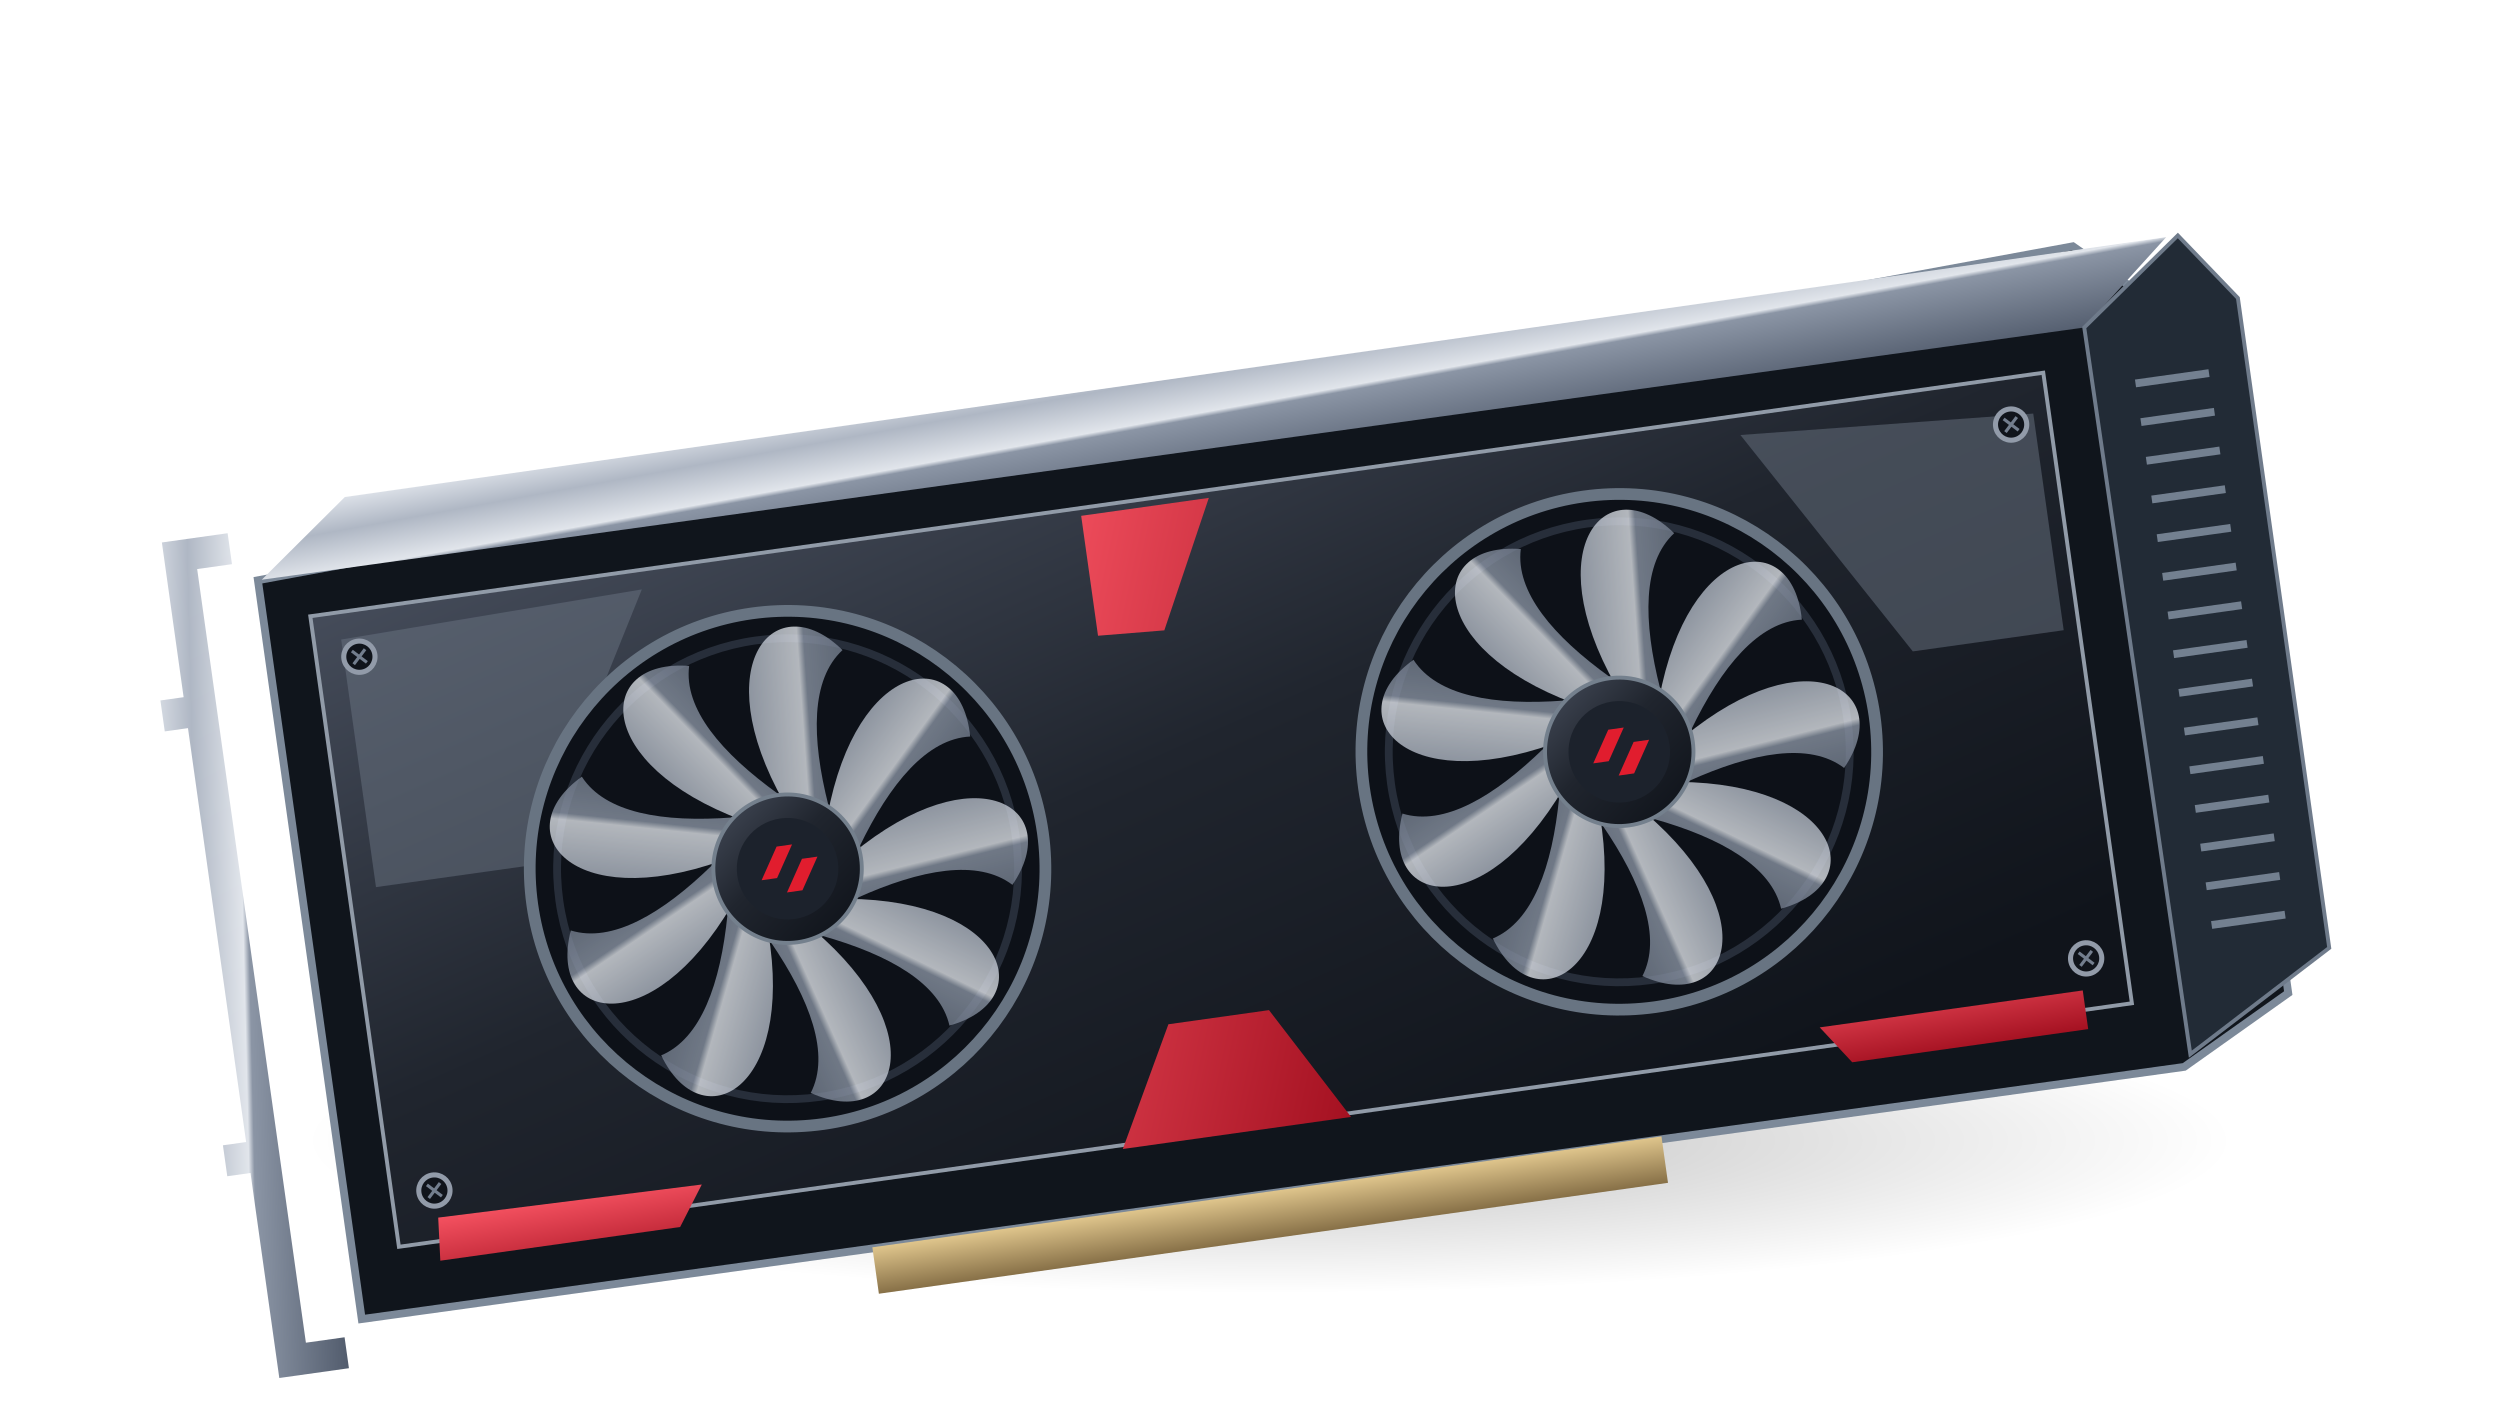
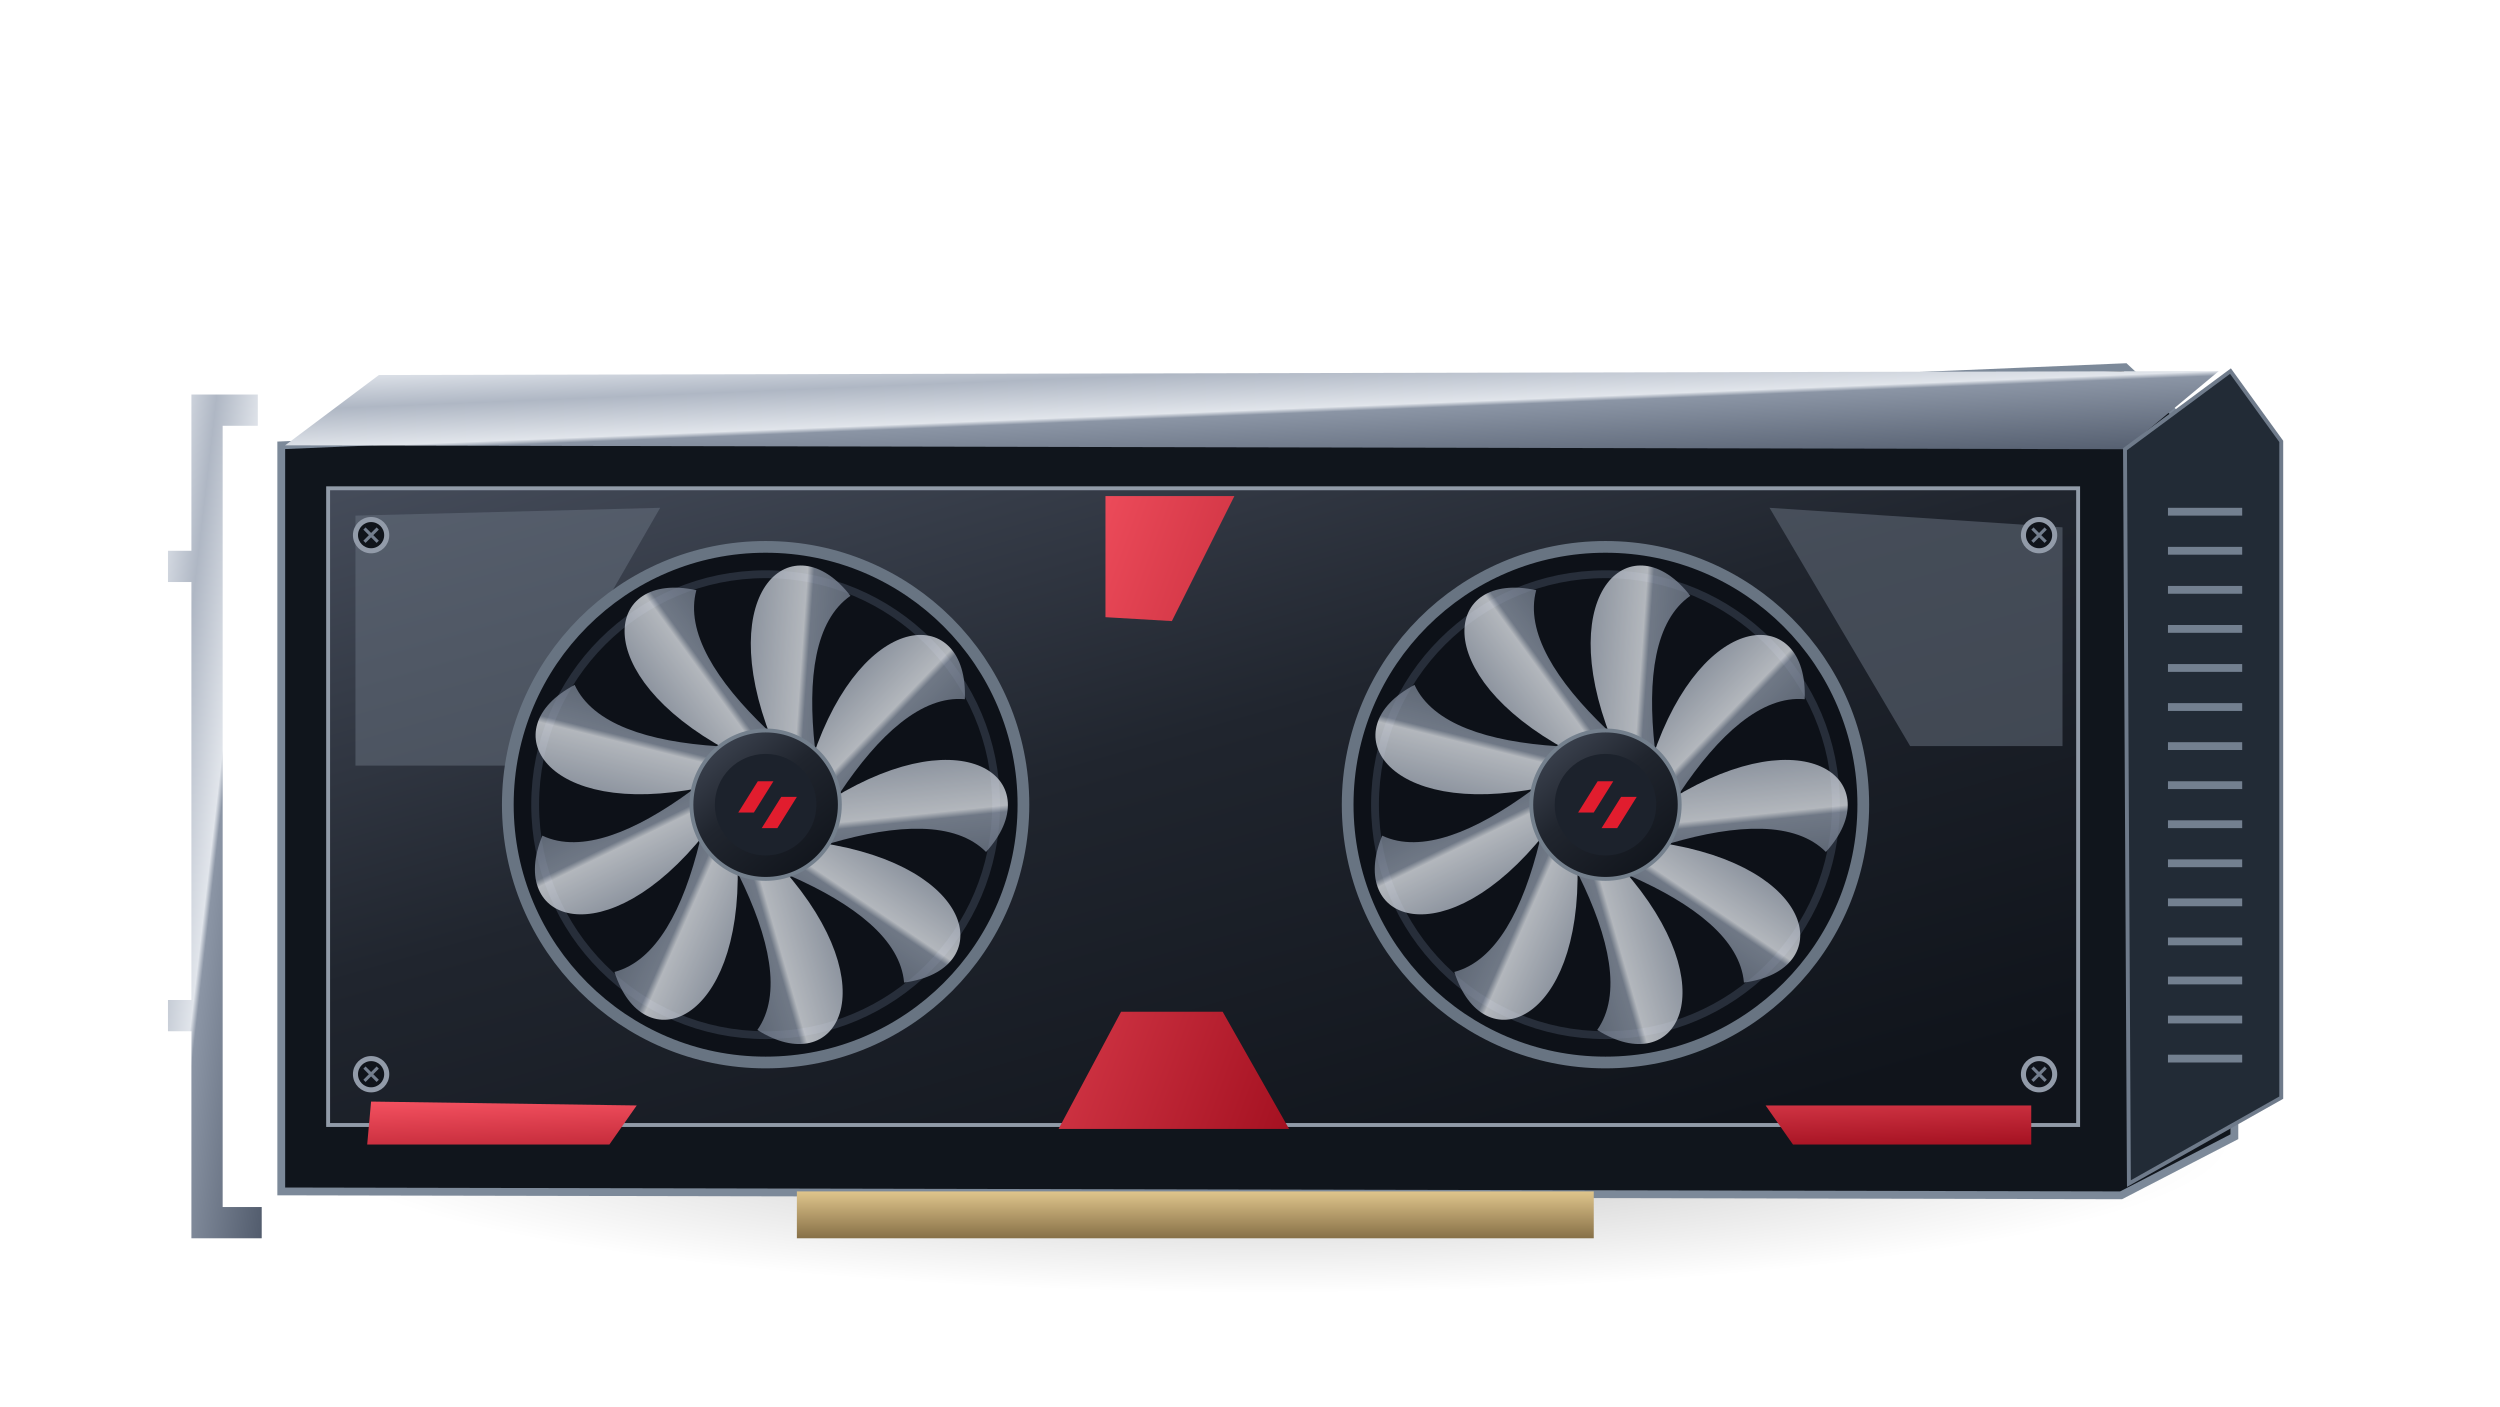
<svg xmlns="http://www.w3.org/2000/svg" viewBox="0 0 640 360" width="640" height="360" fill="none">
  <defs>
    <linearGradient id="metal" x1="0" y1="0" x2="1" y2="1">
      <stop stop-color="#e5e9ef" />
      <stop offset=".25" stop-color="#afb7c4" />
      <stop offset=".5" stop-color="#e1e5eb" />
      <stop offset=".53" stop-color="#8b95a5" />
      <stop offset="1" stop-color="#535d6e" />
    </linearGradient>
    <linearGradient id="shell" x1="0" y1="0" x2=".8" y2="1">
      <stop stop-color="#454c5a" />
      <stop offset=".48" stop-color="#20252e" />
      <stop offset="1" stop-color="#10141b" />
    </linearGradient>
    <linearGradient id="board" x1="0" y1="0" x2="1" y2="1">
      <stop stop-color="#414b50" />
      <stop offset="1" stop-color="#1d282a" />
    </linearGradient>
    <linearGradient id="gold" x1="0" y1="0" x2="0" y2="1">
      <stop stop-color="#dfc58c" />
      <stop offset="1" stop-color="#877047" />
    </linearGradient>
    <linearGradient id="accent" x1="0" y1="0" x2="1" y2="1">
      <stop stop-color="#f45160" />
      <stop offset="1" stop-color="#a41121" />
    </linearGradient>
    <radialGradient id="shadow">
      <stop stop-color="#000" stop-opacity=".26" />
      <stop offset="1" stop-color="#000" stop-opacity="0" />
    </radialGradient>
  </defs>
  <ellipse cx="325" cy="292" rx="248" ry="39" fill="url(#shadow)" />
-   <g transform="translate(46 48) rotate(-8 270 126)">
+   <g transform="translate(46 48)">
    <path d="M26 66 498 46l28 26v171l-29 15-471-1Z" fill="#10151c" stroke="#7c8999" stroke-width="2" />
    <path d="m27 66 24-18 471-1-24 20Z" fill="url(#metal)" />
    <path d="m498 67 27-20 13 18v168l-39 22Z" fill="#222b36" stroke="#6f7b8b" />
    <path d="M509 83h19" stroke="#738090" stroke-width="2" />
    <path d="M509 93h19" stroke="#738090" stroke-width="2" />
    <path d="M509 103h19" stroke="#738090" stroke-width="2" />
    <path d="M509 113h19" stroke="#738090" stroke-width="2" />
    <path d="M509 123h19" stroke="#738090" stroke-width="2" />
    <path d="M509 133h19" stroke="#738090" stroke-width="2" />
    <path d="M509 143h19" stroke="#738090" stroke-width="2" />
    <path d="M509 153h19" stroke="#738090" stroke-width="2" />
    <path d="M509 163h19" stroke="#738090" stroke-width="2" />
    <path d="M509 173h19" stroke="#738090" stroke-width="2" />
    <path d="M509 183h19" stroke="#738090" stroke-width="2" />
    <path d="M509 193h19" stroke="#738090" stroke-width="2" />
    <path d="M509 203h19" stroke="#738090" stroke-width="2" />
    <path d="M509 213h19" stroke="#738090" stroke-width="2" />
    <path d="M509 223h19" stroke="#738090" stroke-width="2" />
    <path d="M38 77h448v163H38Z" fill="url(#shell)" stroke="#919ba8" />
    <path d="m45 84 78-2-38 66H45Zm437 3-75-5 36 61h39Z" fill="#697382" opacity=".5" />
    <path d="M237 79h33l-16 32-17-1ZM241 211h26l17 30h-59Z" fill="url(#accent)" />
    <g transform="translate(150 158)">
      <circle r="66" fill="#0d1118" stroke="#687482" stroke-width="3" />
      <circle r="59" fill="none" stroke="#272e3a" stroke-width="2" />
      <path d="M12-12C25-51 52-51 51-27 40-28 29-18 19-3Z" transform="rotate(0)" fill="url(#metal)" opacity=".78" />
      <path d="M12-12C25-51 52-51 51-27 40-28 29-18 19-3Z" transform="rotate(40)" fill="url(#metal)" opacity=".78" />
      <path d="M12-12C25-51 52-51 51-27 40-28 29-18 19-3Z" transform="rotate(80)" fill="url(#metal)" opacity=".78" />
      <path d="M12-12C25-51 52-51 51-27 40-28 29-18 19-3Z" transform="rotate(120)" fill="url(#metal)" opacity=".78" />
      <path d="M12-12C25-51 52-51 51-27 40-28 29-18 19-3Z" transform="rotate(160)" fill="url(#metal)" opacity=".78" />
      <path d="M12-12C25-51 52-51 51-27 40-28 29-18 19-3Z" transform="rotate(200)" fill="url(#metal)" opacity=".78" />
      <path d="M12-12C25-51 52-51 51-27 40-28 29-18 19-3Z" transform="rotate(240)" fill="url(#metal)" opacity=".78" />
      <path d="M12-12C25-51 52-51 51-27 40-28 29-18 19-3Z" transform="rotate(280)" fill="url(#metal)" opacity=".78" />
      <path d="M12-12C25-51 52-51 51-27 40-28 29-18 19-3Z" transform="rotate(320)" fill="url(#metal)" opacity=".78" />
      <circle r="19" fill="url(#shell)" stroke="#74808d" />
      <circle r="13" fill="#1c222c" />
      <path d="m-7 2 5-8h4l-5 8Zm6 4 5-8h4L3 6Z" fill="#e11d2e" />
    </g>
    <g transform="translate(365 158)">
      <circle r="66" fill="#0d1118" stroke="#687482" stroke-width="3" />
      <circle r="59" fill="none" stroke="#272e3a" stroke-width="2" />
      <path d="M12-12C25-51 52-51 51-27 40-28 29-18 19-3Z" transform="rotate(0)" fill="url(#metal)" opacity=".78" />
      <path d="M12-12C25-51 52-51 51-27 40-28 29-18 19-3Z" transform="rotate(40)" fill="url(#metal)" opacity=".78" />
      <path d="M12-12C25-51 52-51 51-27 40-28 29-18 19-3Z" transform="rotate(80)" fill="url(#metal)" opacity=".78" />
      <path d="M12-12C25-51 52-51 51-27 40-28 29-18 19-3Z" transform="rotate(120)" fill="url(#metal)" opacity=".78" />
      <path d="M12-12C25-51 52-51 51-27 40-28 29-18 19-3Z" transform="rotate(160)" fill="url(#metal)" opacity=".78" />
      <path d="M12-12C25-51 52-51 51-27 40-28 29-18 19-3Z" transform="rotate(200)" fill="url(#metal)" opacity=".78" />
      <path d="M12-12C25-51 52-51 51-27 40-28 29-18 19-3Z" transform="rotate(240)" fill="url(#metal)" opacity=".78" />
      <path d="M12-12C25-51 52-51 51-27 40-28 29-18 19-3Z" transform="rotate(280)" fill="url(#metal)" opacity=".78" />
      <path d="M12-12C25-51 52-51 51-27 40-28 29-18 19-3Z" transform="rotate(320)" fill="url(#metal)" opacity=".78" />
      <circle r="19" fill="url(#shell)" stroke="#74808d" />
      <circle r="13" fill="#1c222c" />
      <path d="m-7 2 5-8h4l-5 8Zm6 4 5-8h4L3 6Z" fill="#e11d2e" />
    </g>
    <path d="m49 234 68 1-7 10H48Zm357 1h68v10h-61Z" fill="url(#accent)" />
    <g transform="translate(49 89)">
      <circle r="4" fill="#10141b" stroke="#929ba9" stroke-width="1.3" />
      <path d="m-1.7-1.7 3.4 3.4m-3.4 0 3.4-3.4" stroke="#737e8e" stroke-width=".8" />
    </g>
    <g transform="translate(49 227)">
      <circle r="4" fill="#10141b" stroke="#929ba9" stroke-width="1.3" />
      <path d="m-1.7-1.7 3.4 3.4m-3.4 0 3.4-3.4" stroke="#737e8e" stroke-width=".8" />
    </g>
    <g transform="translate(476 89)">
      <circle r="4" fill="#10141b" stroke="#929ba9" stroke-width="1.3" />
      <path d="m-1.7-1.7 3.4 3.4m-3.4 0 3.4-3.4" stroke="#737e8e" stroke-width=".8" />
    </g>
    <g transform="translate(476 227)">
      <circle r="4" fill="#10141b" stroke="#929ba9" stroke-width="1.3" />
      <path d="m-1.7-1.7 3.4 3.4m-3.4 0 3.4-3.4" stroke="#737e8e" stroke-width=".8" />
    </g>
    <path d="M158 257h204v12H158Z" fill="url(#gold)" />
    <path d="M164259v8" stroke="#513f2b" stroke-width="1.2" />
    <path d="M169.626v8" stroke="#513f2b" stroke-width="1.2" />
    <path d="M175.226v8" stroke="#513f2b" stroke-width="1.2" />
    <path d="M180.826v8" stroke="#513f2b" stroke-width="1.2" />
    <path d="M186.426v8" stroke="#513f2b" stroke-width="1.2" />
    <path d="M192259v8" stroke="#513f2b" stroke-width="1.2" />
    <path d="M197.626v8" stroke="#513f2b" stroke-width="1.2" />
    <path d="M203.226v8" stroke="#513f2b" stroke-width="1.2" />
    <path d="M208.826v8" stroke="#513f2b" stroke-width="1.2" />
    <path d="M214.426v8" stroke="#513f2b" stroke-width="1.2" />
    <path d="M220259v8" stroke="#513f2b" stroke-width="1.2" />
    <path d="M225.626v8" stroke="#513f2b" stroke-width="1.2" />
    <path d="M231.226v8" stroke="#513f2b" stroke-width="1.2" />
    <path d="M236.826v8" stroke="#513f2b" stroke-width="1.2" />
    <path d="M242.4v8" stroke="#513f2b" stroke-width="1.2" />
    <path d="M248259v8" stroke="#513f2b" stroke-width="1.2" />
    <path d="M253.626v8" stroke="#513f2b" stroke-width="1.2" />
    <path d="M259.226v8" stroke="#513f2b" stroke-width="1.2" />
    <path d="M264.826v8" stroke="#513f2b" stroke-width="1.2" />
    <path d="M270.426v8" stroke="#513f2b" stroke-width="1.2" />
    <path d="M276259v8" stroke="#513f2b" stroke-width="1.2" />
    <path d="M281.626v8" stroke="#513f2b" stroke-width="1.2" />
    <path d="M287.226v8" stroke="#513f2b" stroke-width="1.2" />
    <path d="M292.8v8" stroke="#513f2b" stroke-width="1.2" />
    <path d="M298.426v8" stroke="#513f2b" stroke-width="1.2" />
    <path d="M304259v8" stroke="#513f2b" stroke-width="1.2" />
    <path d="M309.626v8" stroke="#513f2b" stroke-width="1.2" />
    <path d="M315.226v8" stroke="#513f2b" stroke-width="1.2" />
    <path d="M320.8v8" stroke="#513f2b" stroke-width="1.2" />
    <path d="M326.426v8" stroke="#513f2b" stroke-width="1.2" />
    <path d="M332259v8" stroke="#513f2b" stroke-width="1.2" />
    <path d="M337.626v8" stroke="#513f2b" stroke-width="1.2" />
    <path d="M343.226v8" stroke="#513f2b" stroke-width="1.2" />
    <path d="M348.8v8" stroke="#513f2b" stroke-width="1.2" />
    <path d="M20 57H7v208h14M6 97H-3m9 115H-3" fill="none" stroke="url(#metal)" stroke-width="8" />
  </g>
</svg>
